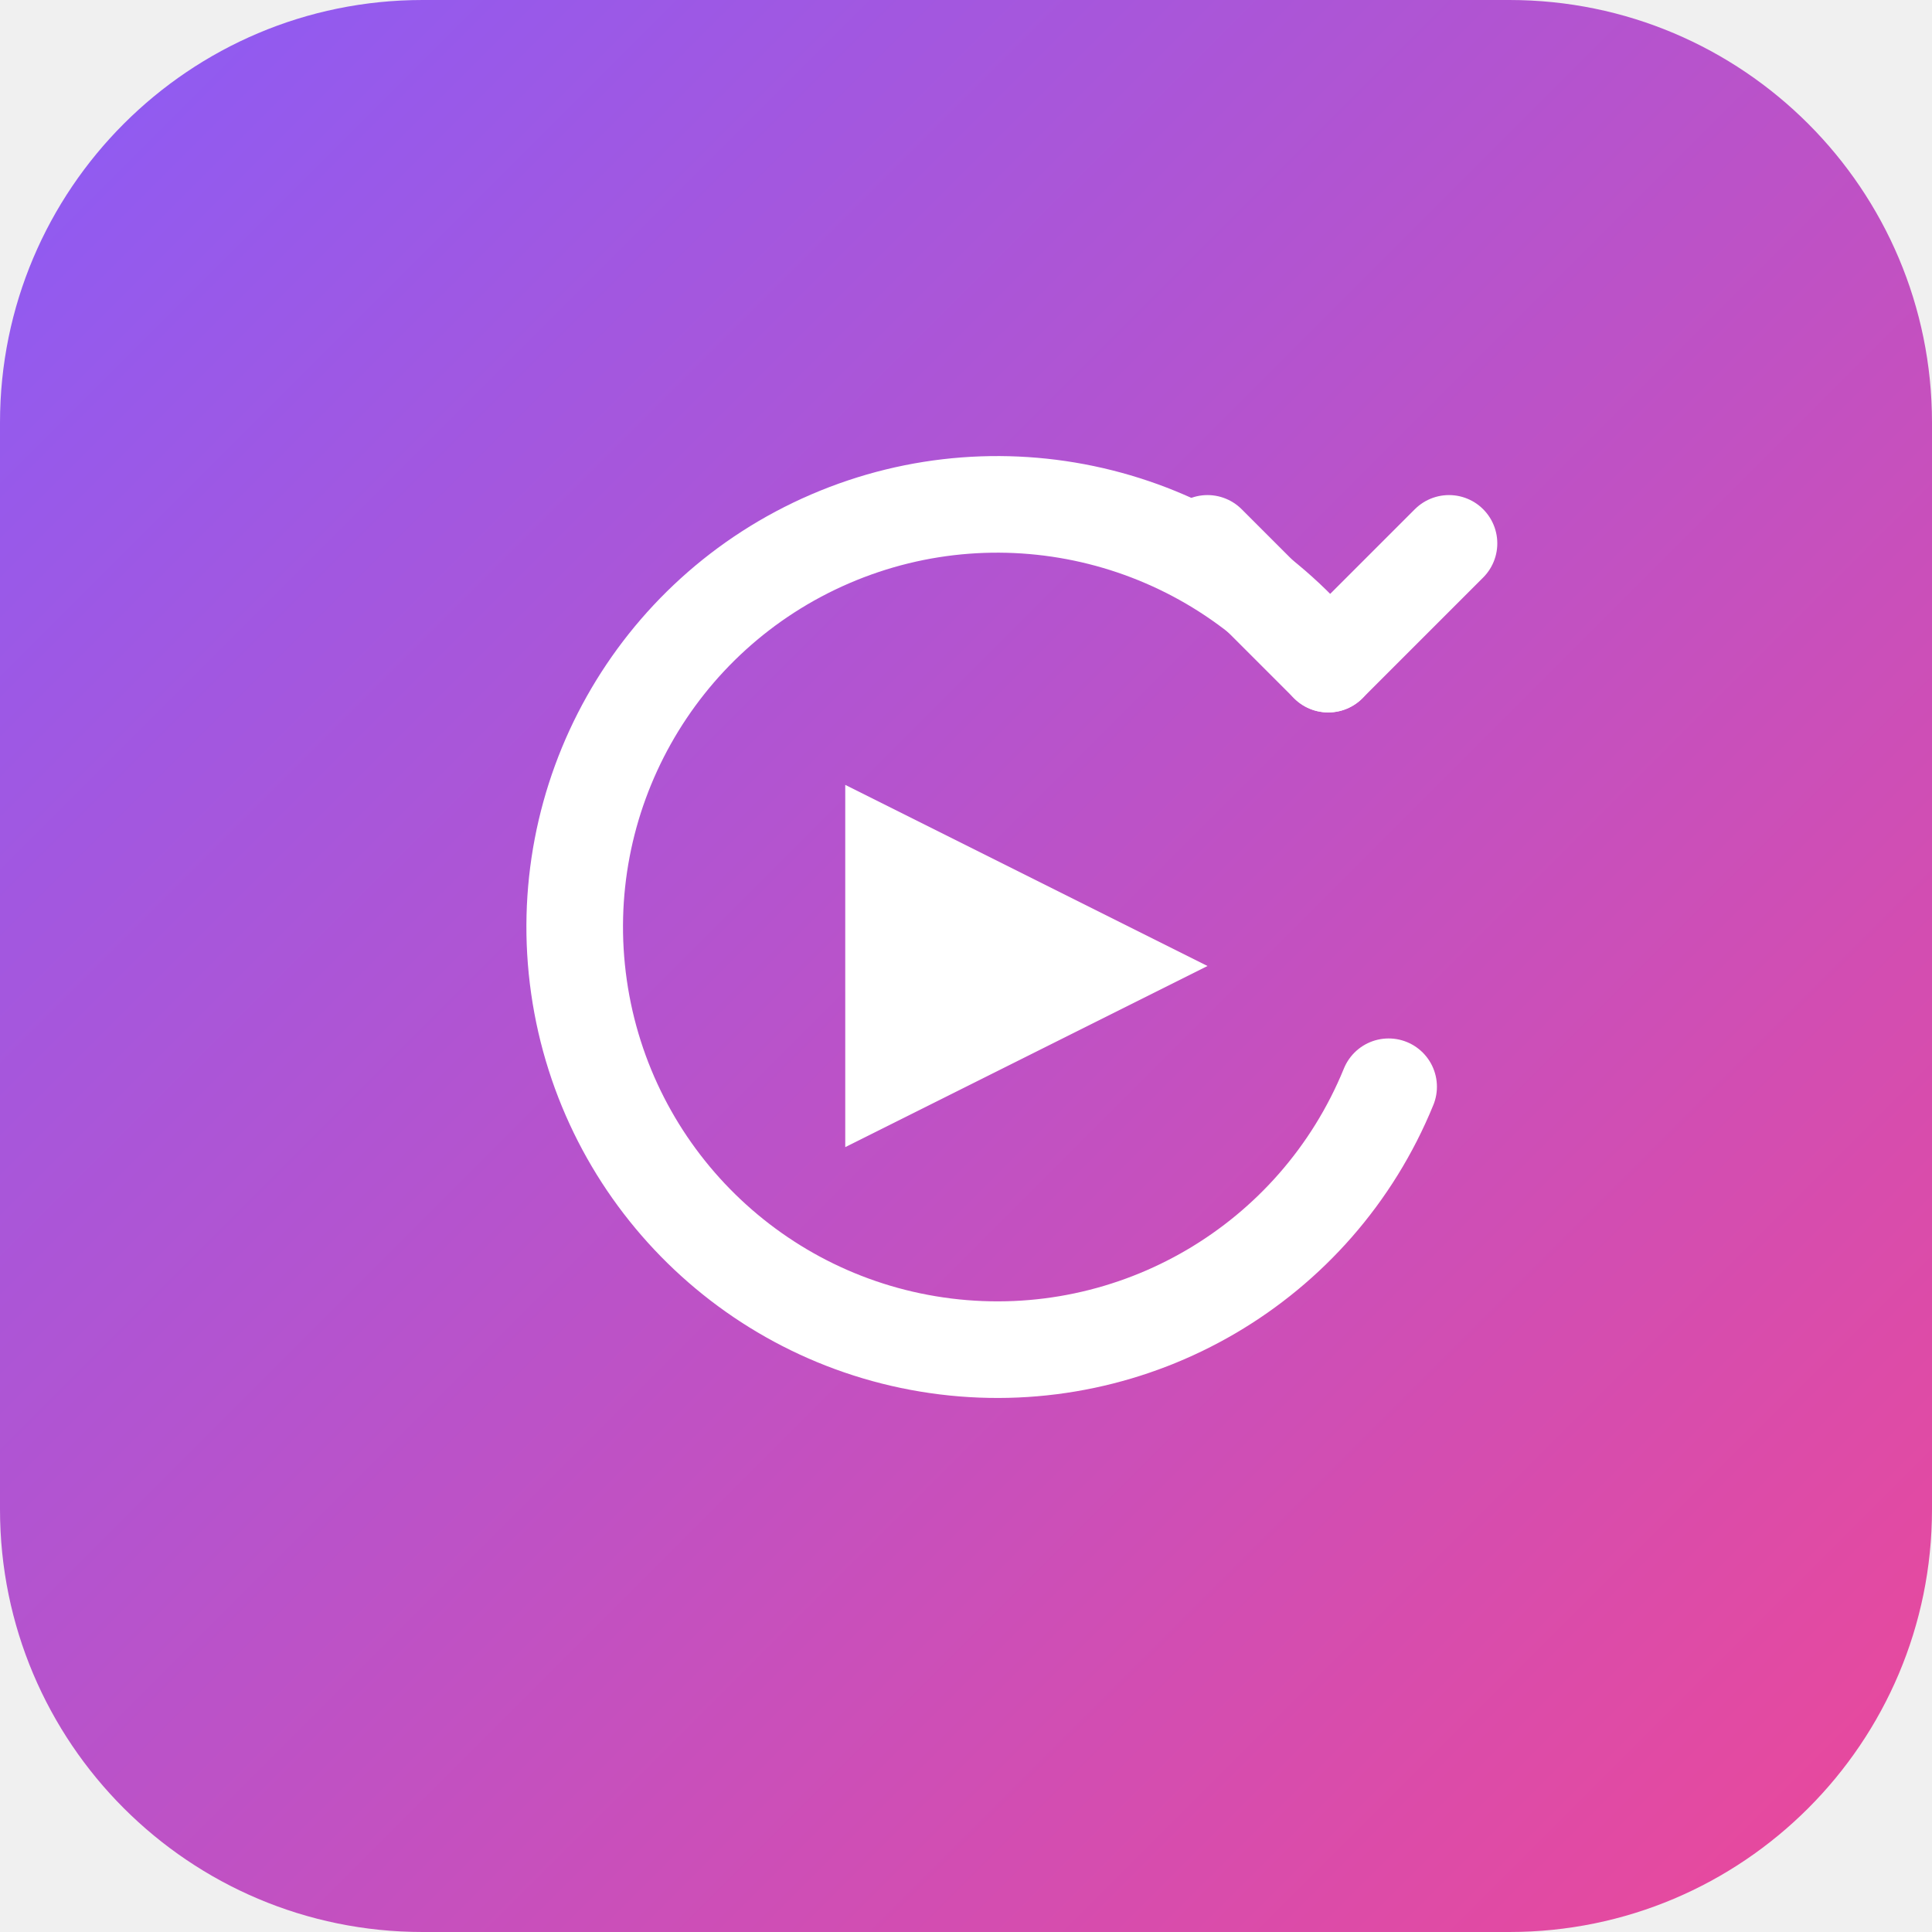
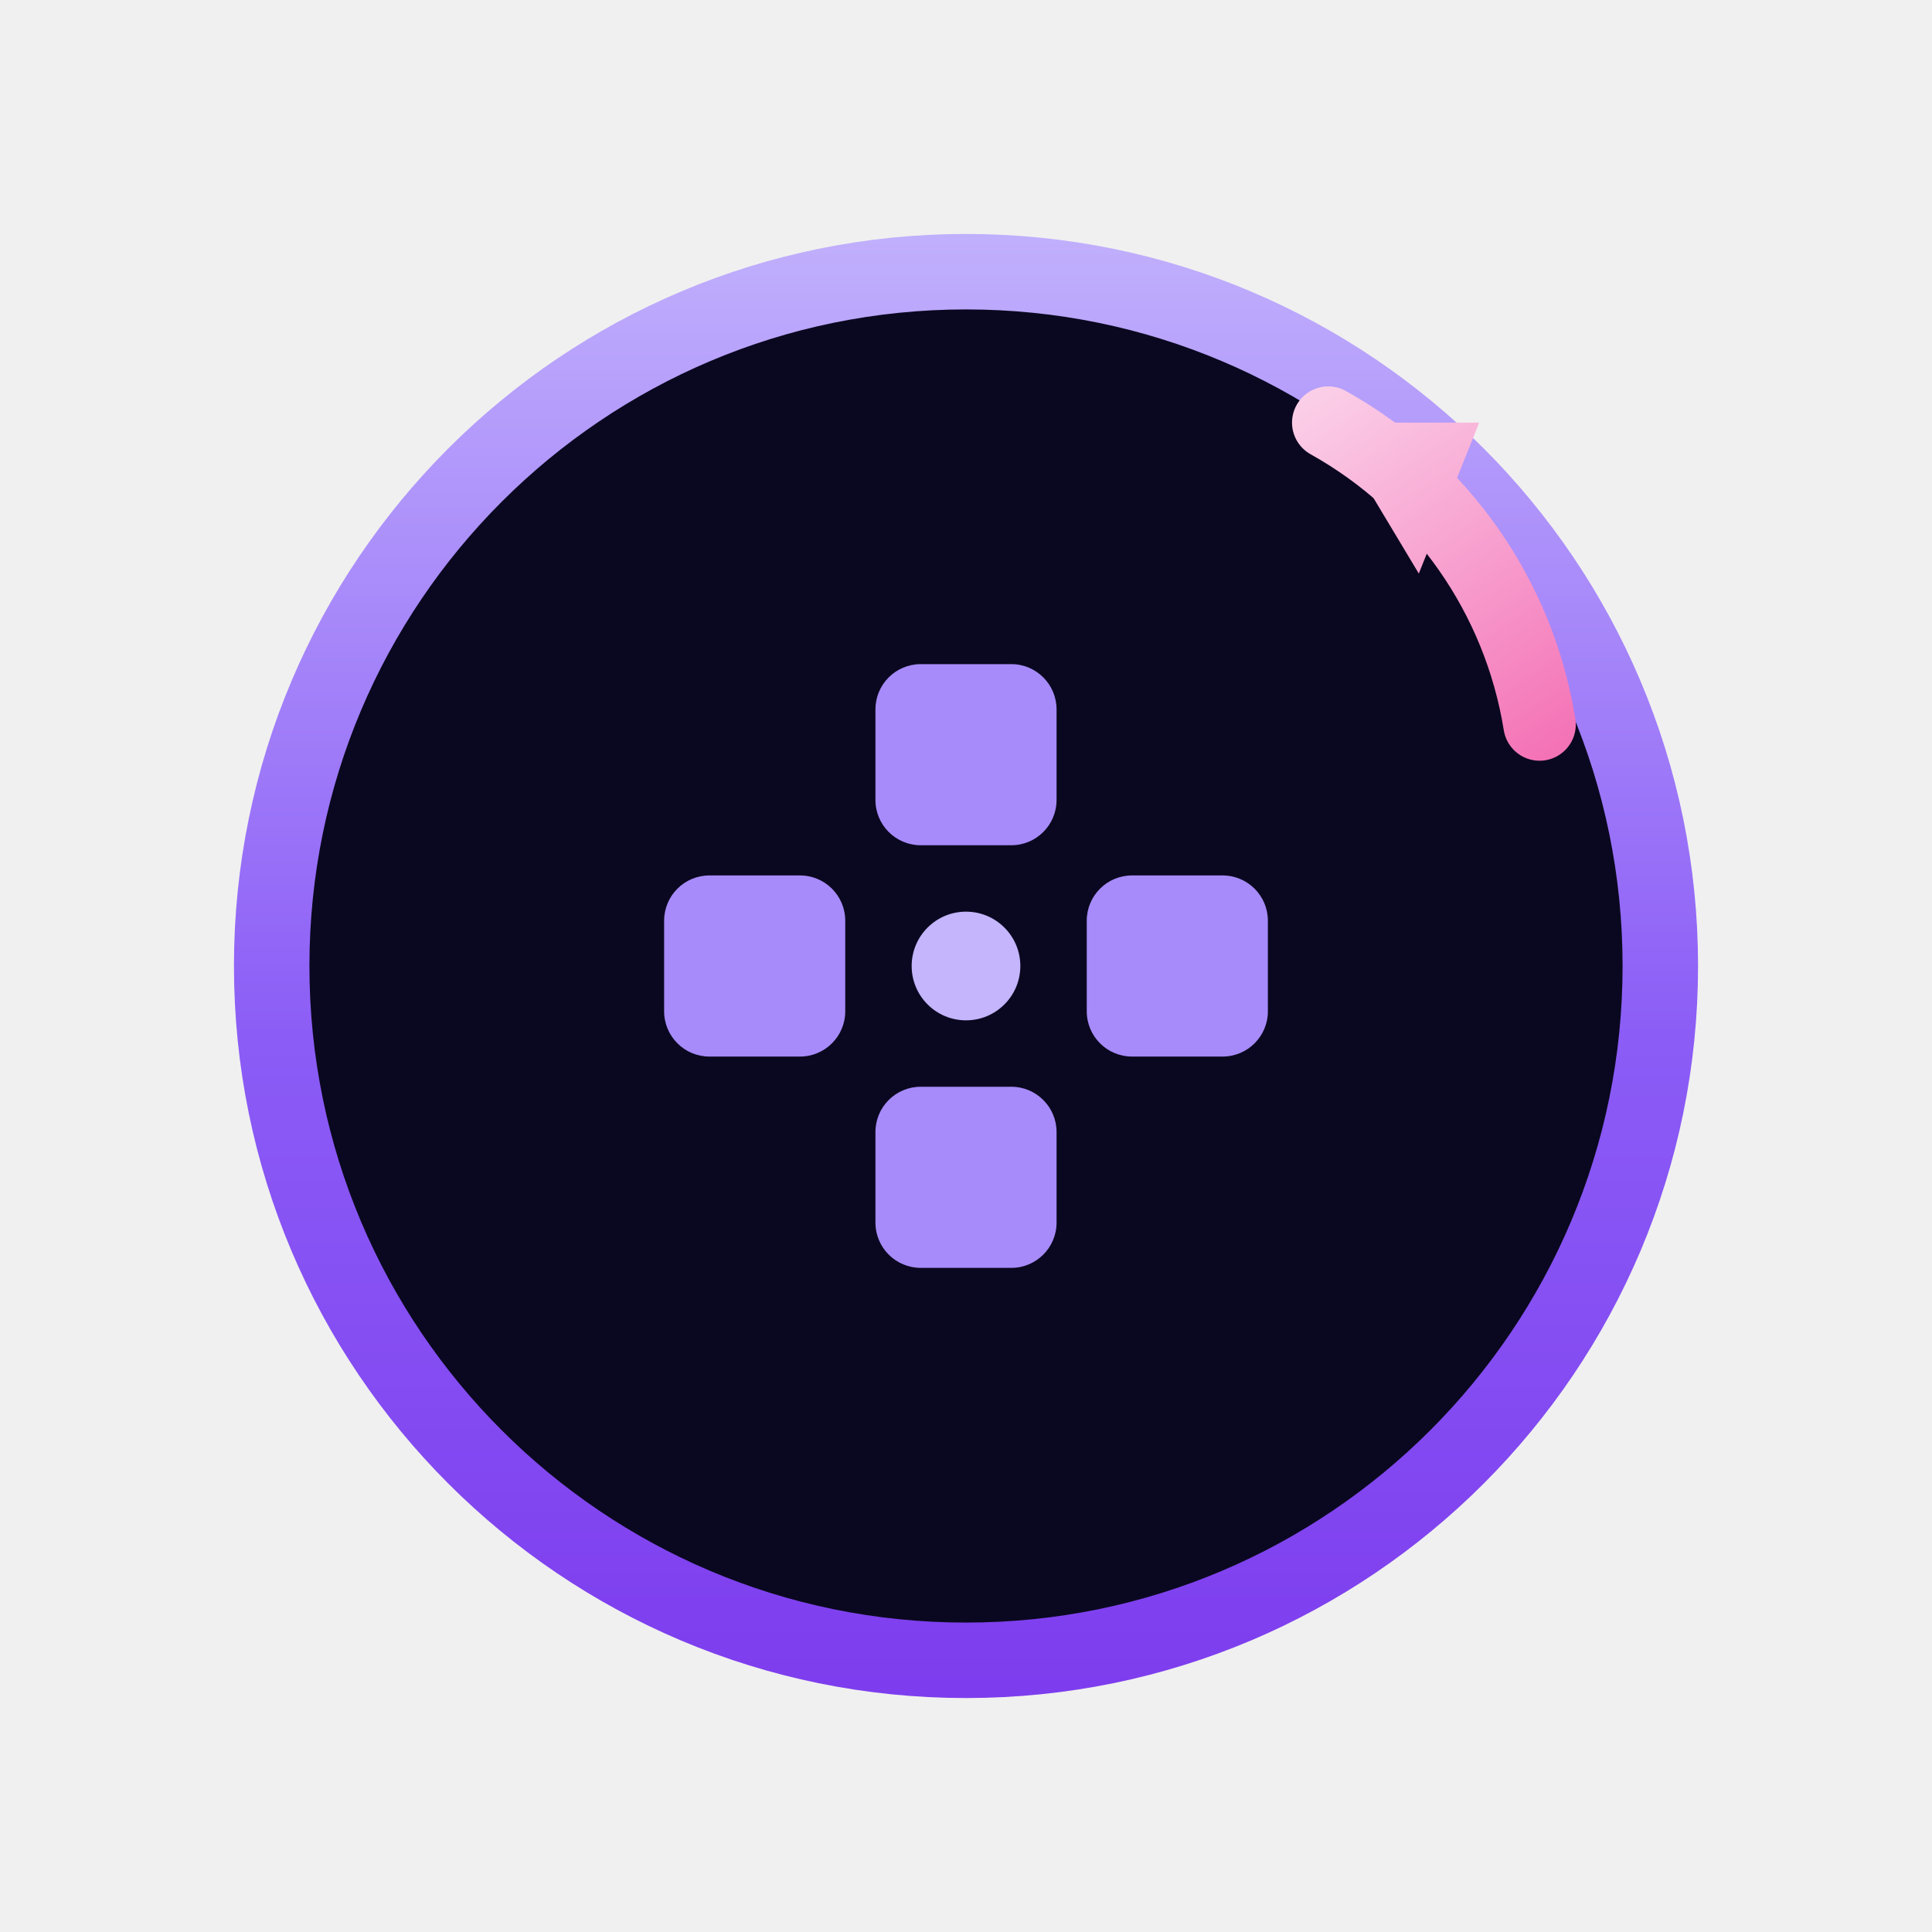
<svg xmlns="http://www.w3.org/2000/svg" viewBox="0 0 64 64">
  <defs>
-     <linearGradient id="fav" x1="0" y1="0" x2="64" y2="64" gradientUnits="userSpaceOnUse">
-       <stop offset="0%" stop-color="#8b5cf6" />
-       <stop offset="100%" stop-color="#ec4899" />
+     <linearGradient id="ring" x1="32" y1="6" x2="32" y2="58" gradientUnits="userSpaceOnUse">
+       <stop offset="0%" stop-color="#c4b5fd" />
+       <stop offset="55%" stop-color="#8b5cf6" />
+       <stop offset="100%" stop-color="#7c3aed" />
+     </linearGradient>
+     <linearGradient id="arrow" x1="48" y1="10" x2="56" y2="22" gradientUnits="userSpaceOnUse">
+       <stop offset="0%" stop-color="#fbcfe8" />
+       <stop offset="100%" stop-color="#f472b6" />
    </linearGradient>
  </defs>
-   <rect x="0" y="0" width="64" height="64" rx="14" fill="url(#fav)" />
-   <g stroke="#ffffff" stroke-width="3.2" stroke-linecap="round" stroke-linejoin="round" fill="none">
-     <path d="M44 22 A14 14 0 1 0 46 36" />
-     <path d="M44 22 L48 18 M44 22 L40 18" />
+   <circle cx="32" cy="32" r="23" stroke="url(#ring)" stroke-width="2.5" fill="#0a0820" />
+   <g fill="#a78bfa">
+     <rect x="29" y="22" width="6" height="6" rx="1.5" />
+     <rect x="29" y="36" width="6" height="6" rx="1.5" />
+     <rect x="22" y="29" width="6" height="6" rx="1.5" />
+     <rect x="36" y="29" width="6" height="6" rx="1.5" />
+     <circle cx="32" cy="32" r="1.8" fill="#c4b5fd" />
  </g>
-   <path d="M28 26 L40 32 L28 38 Z" fill="#ffffff" />
+   <g fill="none" stroke="url(#arrow)" stroke-width="2.4" stroke-linecap="round" stroke-linejoin="round">
+     <path d="M 44 14 A 14 14 0 0 1 51 24" />
+     <path d="M 44 14 L 49 14 L 47 19 Z" fill="url(#arrow)" stroke="none" />
+   </g>
</svg>
